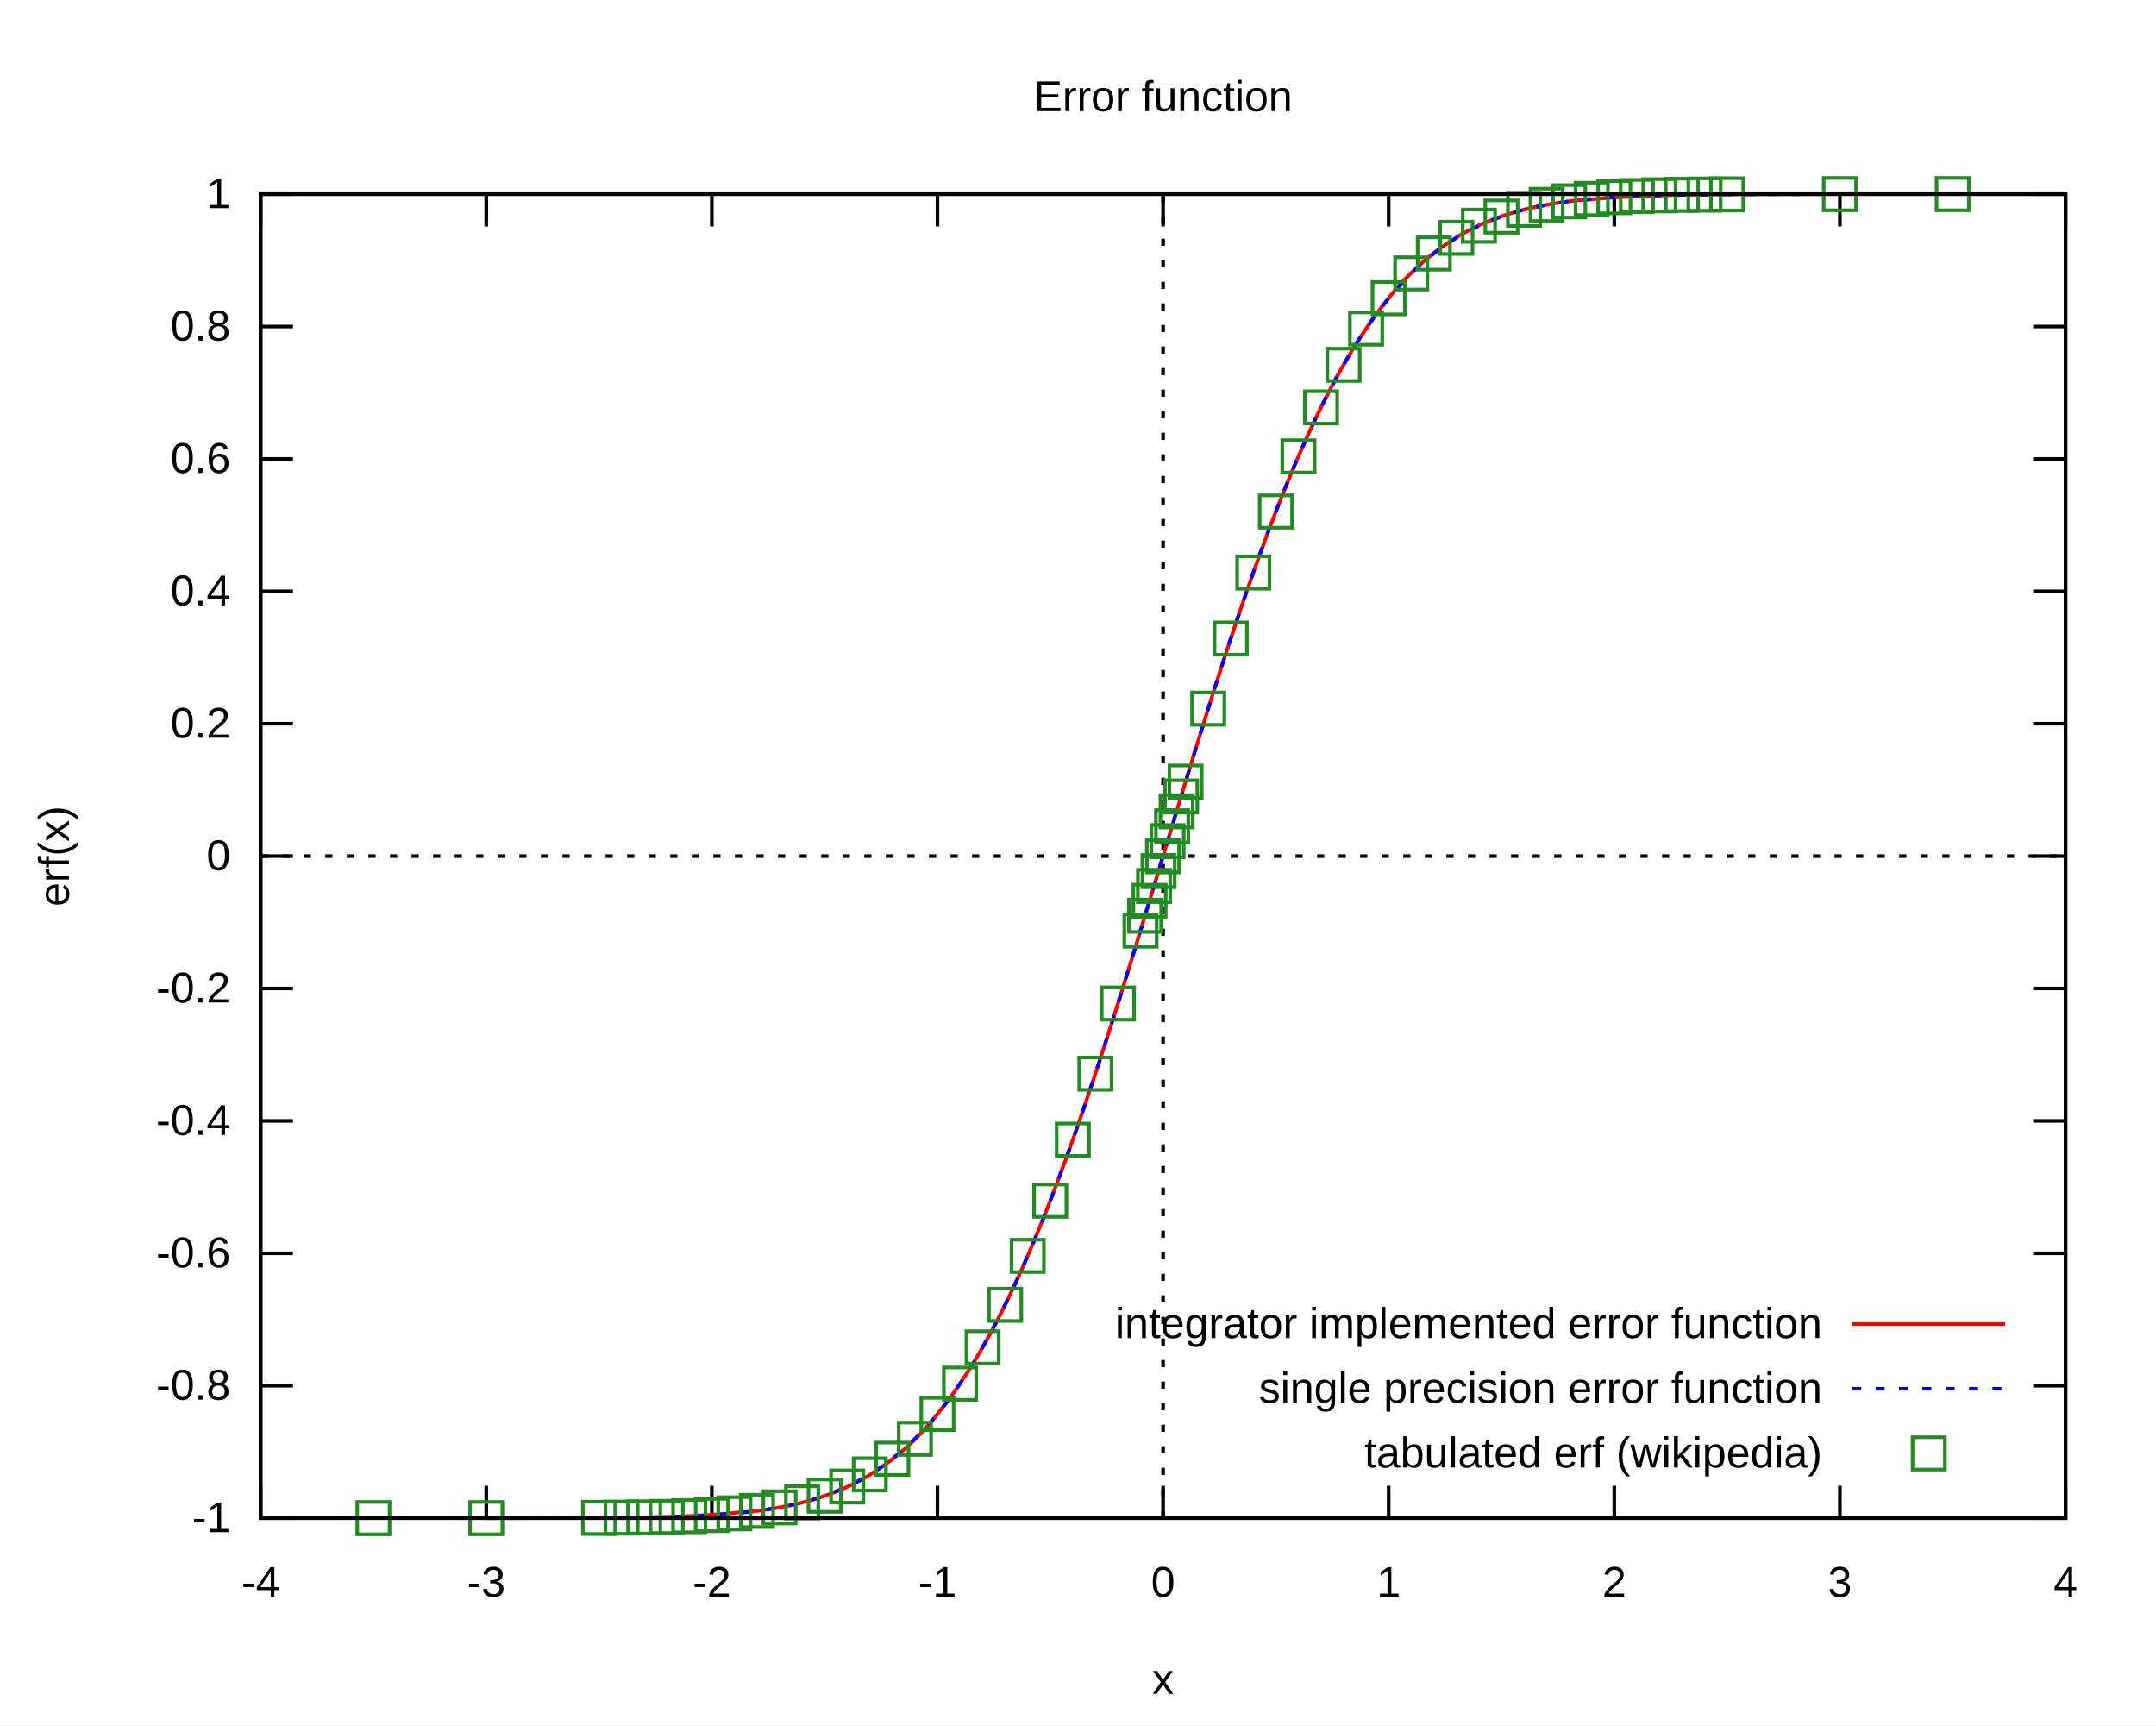
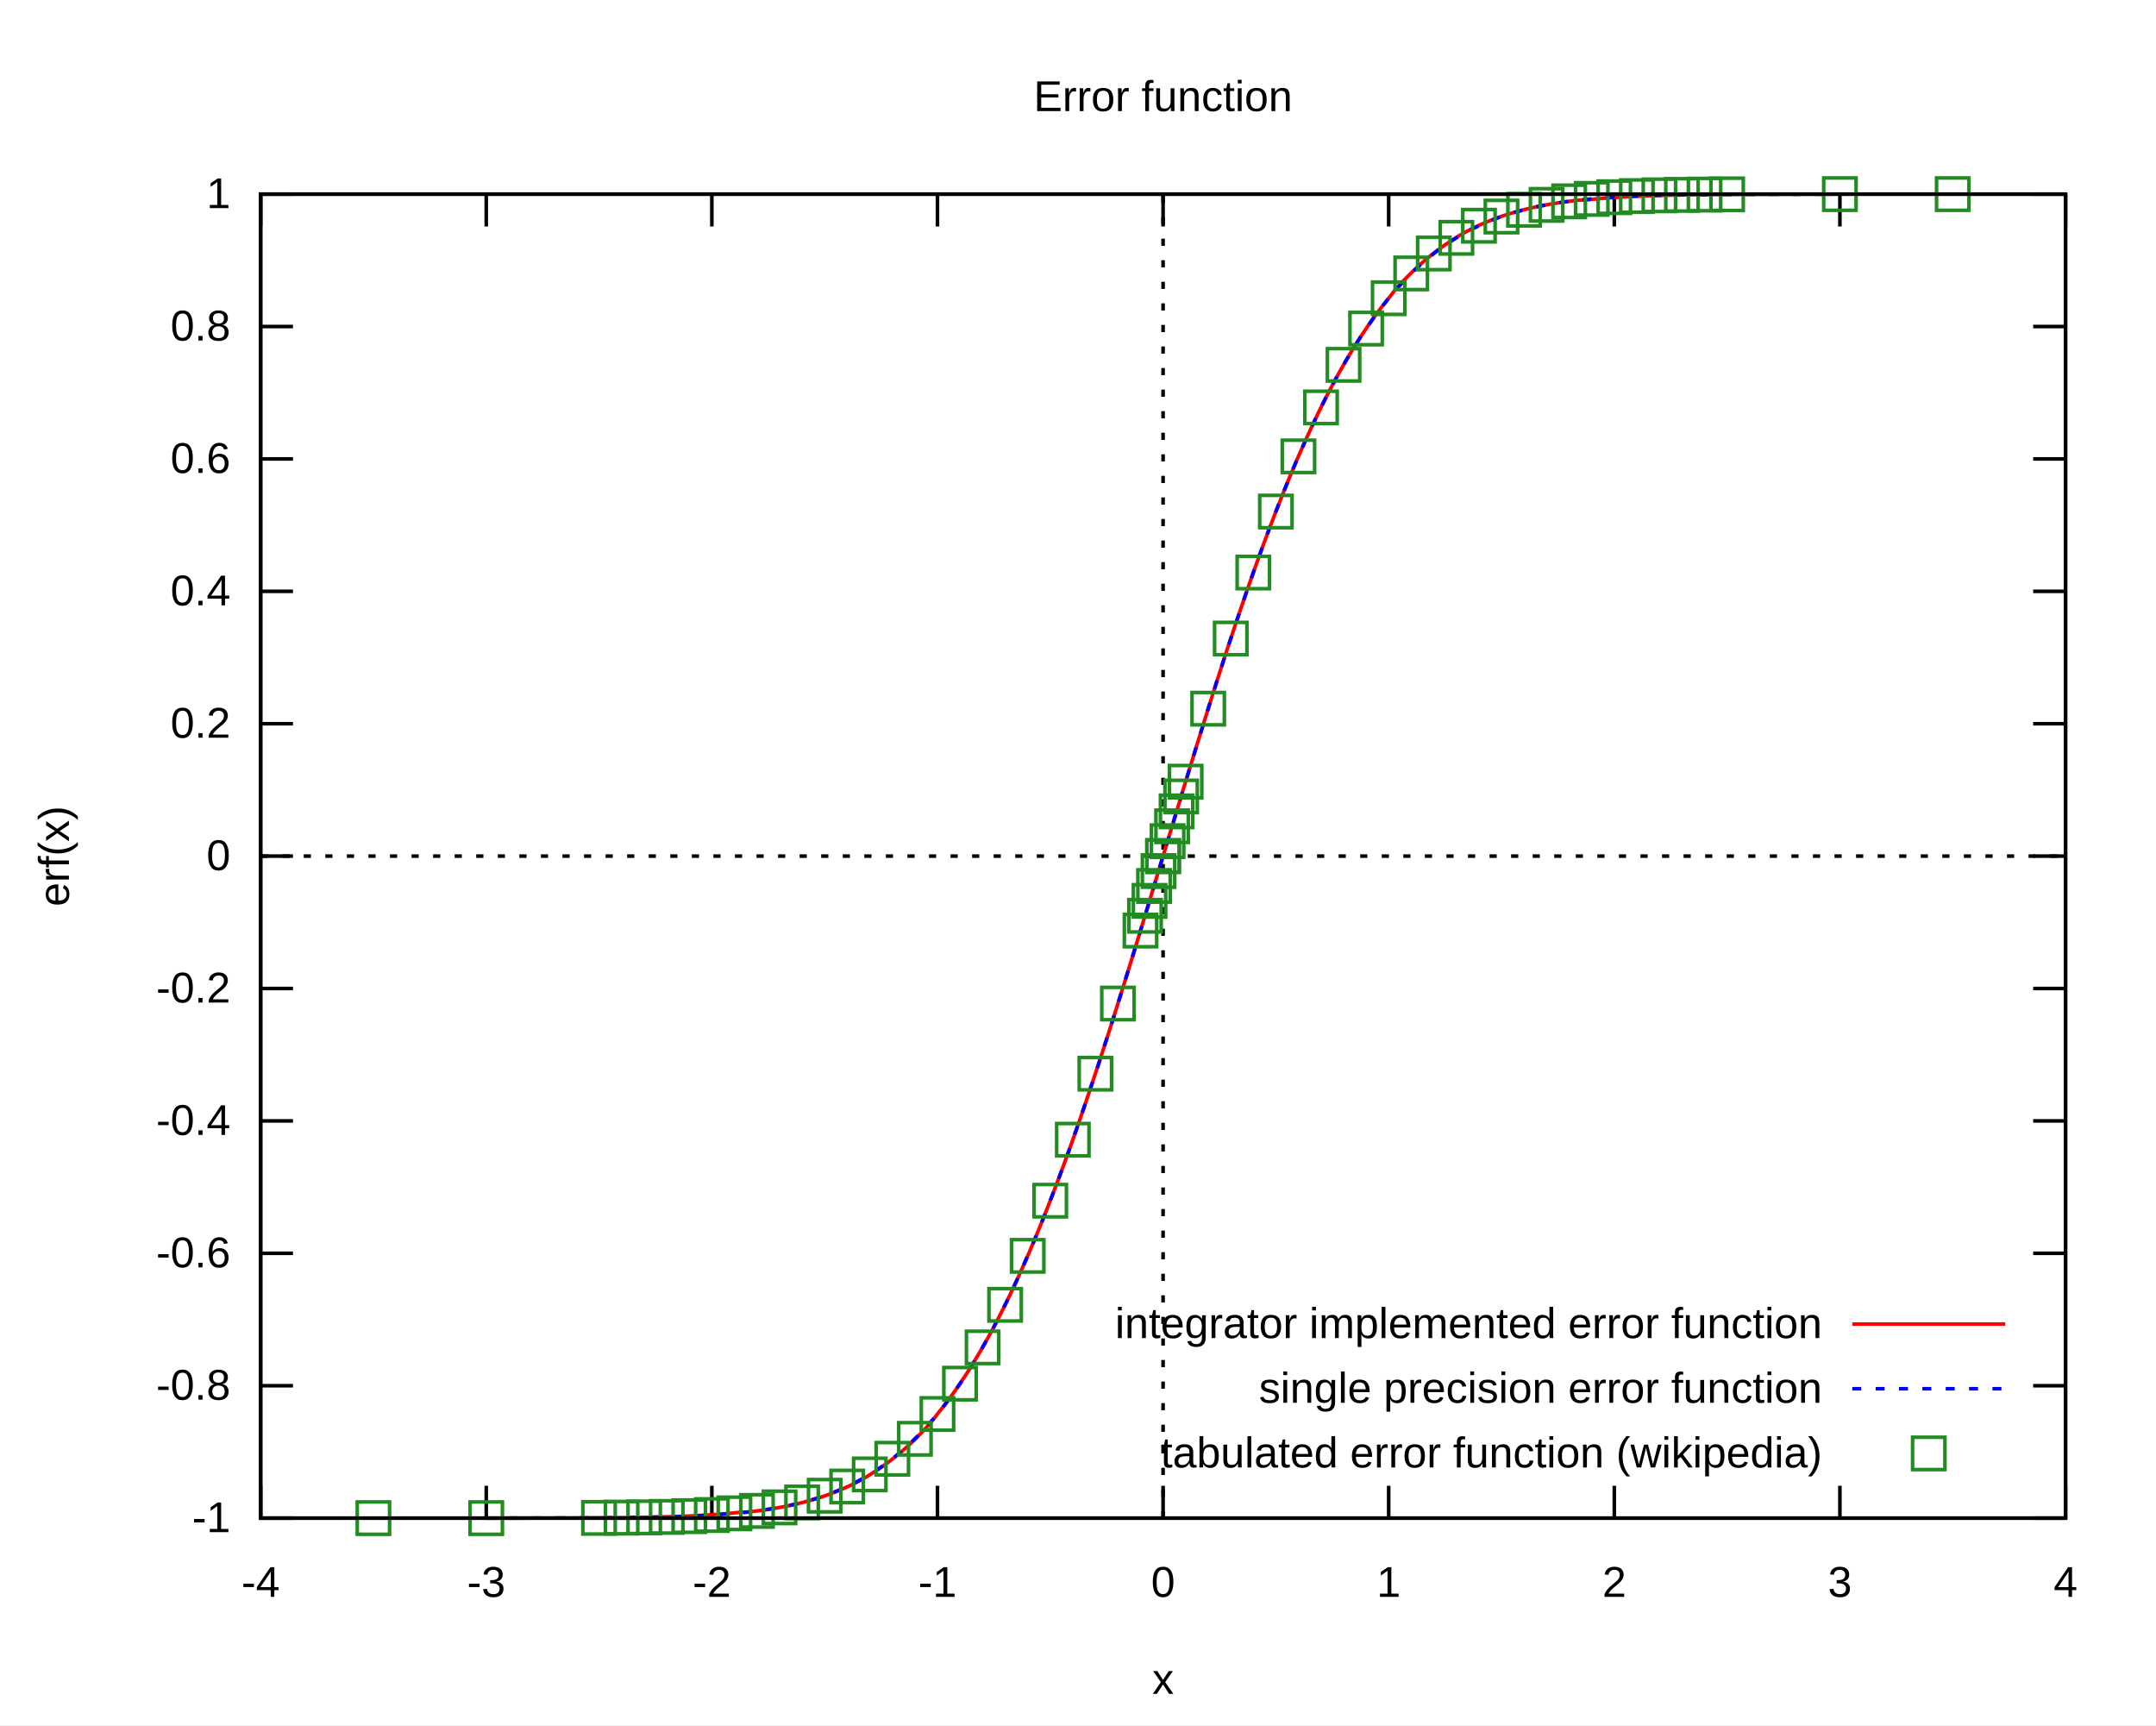
<svg xmlns="http://www.w3.org/2000/svg" xmlns:xlink="http://www.w3.org/1999/xlink" width="600" height="480" viewBox="0 0 600 480">
  <g id="gnuplot_canvas">
    <rect x="0" y="0" width="600" height="480" fill="#ffffff" />
    <defs>
      <circle id="gpDot" r="0.5" stroke-width="0.5" stroke="currentColor" />
      <path id="gpPt0" stroke-width="0.222" stroke="currentColor" d="M-1,0 h2 M0,-1 v2" />
      <path id="gpPt1" stroke-width="0.222" stroke="currentColor" d="M-1,-1 L1,1 M1,-1 L-1,1" />
      <path id="gpPt2" stroke-width="0.222" stroke="currentColor" d="M-1,0 L1,0 M0,-1 L0,1 M-1,-1 L1,1 M-1,1 L1,-1" />
      <rect id="gpPt3" stroke-width="0.222" stroke="currentColor" x="-1" y="-1" width="2" height="2" />
      <rect id="gpPt4" stroke-width="0.222" stroke="currentColor" fill="currentColor" x="-1" y="-1" width="2" height="2" />
      <circle id="gpPt5" stroke-width="0.222" stroke="currentColor" cx="0" cy="0" r="1" />
      <use xlink:href="#gpPt5" id="gpPt6" fill="currentColor" stroke="none" />
      <path id="gpPt7" stroke-width="0.222" stroke="currentColor" d="M0,-1.33 L-1.33,0.67 L1.33,0.67 z" />
      <use xlink:href="#gpPt7" id="gpPt8" fill="currentColor" stroke="none" />
      <use xlink:href="#gpPt7" id="gpPt9" stroke="currentColor" transform="rotate(180)" />
      <use xlink:href="#gpPt9" id="gpPt10" fill="currentColor" stroke="none" />
      <use xlink:href="#gpPt3" id="gpPt11" stroke="currentColor" transform="rotate(45)" />
      <use xlink:href="#gpPt11" id="gpPt12" fill="currentColor" stroke="none" />
      <path id="gpPt13" stroke-width="0.222" stroke="currentColor" d="M0,1.330 L1.265,0.411 L0.782,-1.067 L-0.782,-1.076 L-1.265,0.411 z" />
      <use xlink:href="#gpPt13" id="gpPt14" fill="currentColor" stroke="none" />
      <filter id="textbox" filterUnits="objectBoundingBox" x="0" y="0" height="1" width="1">
        <feFlood flood-color="#FFFFFF" flood-opacity="1" result="bgnd" />
        <feComposite in="SourceGraphic" in2="bgnd" operator="atop" />
      </filter>
      <filter id="greybox" filterUnits="objectBoundingBox" x="0" y="0" height="1" width="1">
        <feFlood flood-color="lightgrey" flood-opacity="1" result="grey" />
        <feComposite in="SourceGraphic" in2="grey" operator="atop" />
      </filter>
    </defs>
    <g fill="none" color="#FFFFFF" stroke="currentColor" stroke-width="1.00" stroke-linecap="butt" stroke-linejoin="miter">
</g>
    <g fill="none" color="black" stroke="currentColor" stroke-width="1.00" stroke-linecap="butt" stroke-linejoin="miter">
      <path stroke="black" d="M72.53,422.40 L81.53,422.40 M574.82,422.40 L565.82,422.40  " />
      <g transform="translate(64.14,426.30)" stroke="none" fill="black" font-family="Arial" font-size="12.00" text-anchor="end">
        <text>
          <tspan font-family="Arial">-1</tspan>
        </text>
      </g>
    </g>
    <g fill="none" color="black" stroke="currentColor" stroke-width="1.00" stroke-linecap="butt" stroke-linejoin="miter">
      <path stroke="black" d="M72.53,385.56 L81.53,385.56 M574.82,385.56 L565.82,385.56  " />
      <g transform="translate(64.14,389.46)" stroke="none" fill="black" font-family="Arial" font-size="12.00" text-anchor="end">
        <text>
          <tspan font-family="Arial">-0.8</tspan>
        </text>
      </g>
    </g>
    <g fill="none" color="black" stroke="currentColor" stroke-width="1.00" stroke-linecap="butt" stroke-linejoin="miter">
      <path stroke="black" d="M72.53,348.72 L81.53,348.72 M574.82,348.72 L565.82,348.72  " />
      <g transform="translate(64.14,352.62)" stroke="none" fill="black" font-family="Arial" font-size="12.00" text-anchor="end">
        <text>
          <tspan font-family="Arial">-0.6</tspan>
        </text>
      </g>
    </g>
    <g fill="none" color="black" stroke="currentColor" stroke-width="1.00" stroke-linecap="butt" stroke-linejoin="miter">
      <path stroke="black" d="M72.53,311.88 L81.53,311.88 M574.82,311.88 L565.82,311.88  " />
      <g transform="translate(64.14,315.78)" stroke="none" fill="black" font-family="Arial" font-size="12.00" text-anchor="end">
        <text>
          <tspan font-family="Arial">-0.4</tspan>
        </text>
      </g>
    </g>
    <g fill="none" color="black" stroke="currentColor" stroke-width="1.00" stroke-linecap="butt" stroke-linejoin="miter">
      <path stroke="black" d="M72.53,275.04 L81.53,275.04 M574.82,275.04 L565.82,275.04  " />
      <g transform="translate(64.14,278.94)" stroke="none" fill="black" font-family="Arial" font-size="12.00" text-anchor="end">
        <text>
          <tspan font-family="Arial">-0.2</tspan>
        </text>
      </g>
    </g>
    <g fill="none" color="black" stroke="currentColor" stroke-width="1.00" stroke-linecap="butt" stroke-linejoin="miter">
      <path stroke="black" d="M72.53,238.20 L81.53,238.20 M574.82,238.20 L565.82,238.20  " />
      <g transform="translate(64.14,242.10)" stroke="none" fill="black" font-family="Arial" font-size="12.00" text-anchor="end">
        <text>
          <tspan font-family="Arial"> 0</tspan>
        </text>
      </g>
    </g>
    <g fill="none" color="black" stroke="currentColor" stroke-width="1.00" stroke-linecap="butt" stroke-linejoin="miter">
      <path stroke="black" d="M72.53,201.37 L81.53,201.37 M574.82,201.37 L565.82,201.37  " />
      <g transform="translate(64.14,205.27)" stroke="none" fill="black" font-family="Arial" font-size="12.00" text-anchor="end">
        <text>
          <tspan font-family="Arial"> 0.2</tspan>
        </text>
      </g>
    </g>
    <g fill="none" color="black" stroke="currentColor" stroke-width="1.00" stroke-linecap="butt" stroke-linejoin="miter">
      <path stroke="black" d="M72.53,164.53 L81.53,164.53 M574.82,164.53 L565.82,164.53  " />
      <g transform="translate(64.14,168.43)" stroke="none" fill="black" font-family="Arial" font-size="12.00" text-anchor="end">
        <text>
          <tspan font-family="Arial"> 0.4</tspan>
        </text>
      </g>
    </g>
    <g fill="none" color="black" stroke="currentColor" stroke-width="1.00" stroke-linecap="butt" stroke-linejoin="miter">
      <path stroke="black" d="M72.53,127.69 L81.53,127.69 M574.82,127.69 L565.82,127.69  " />
      <g transform="translate(64.14,131.59)" stroke="none" fill="black" font-family="Arial" font-size="12.00" text-anchor="end">
        <text>
          <tspan font-family="Arial"> 0.6</tspan>
        </text>
      </g>
    </g>
    <g fill="none" color="black" stroke="currentColor" stroke-width="1.00" stroke-linecap="butt" stroke-linejoin="miter">
      <path stroke="black" d="M72.53,90.85 L81.53,90.85 M574.82,90.85 L565.82,90.85  " />
      <g transform="translate(64.14,94.75)" stroke="none" fill="black" font-family="Arial" font-size="12.00" text-anchor="end">
        <text>
          <tspan font-family="Arial"> 0.8</tspan>
        </text>
      </g>
    </g>
    <g fill="none" color="black" stroke="currentColor" stroke-width="1.00" stroke-linecap="butt" stroke-linejoin="miter">
      <path stroke="black" d="M72.53,54.01 L81.53,54.01 M574.82,54.01 L565.82,54.01  " />
      <g transform="translate(64.14,57.91)" stroke="none" fill="black" font-family="Arial" font-size="12.00" text-anchor="end">
        <text>
          <tspan font-family="Arial"> 1</tspan>
        </text>
      </g>
    </g>
    <g fill="none" color="black" stroke="currentColor" stroke-width="1.00" stroke-linecap="butt" stroke-linejoin="miter">
      <path stroke="black" d="M72.53,422.40 L72.53,413.40 M72.53,54.01 L72.53,63.01  " />
      <g transform="translate(72.53,444.30)" stroke="none" fill="black" font-family="Arial" font-size="12.00" text-anchor="middle">
        <text>
          <tspan font-family="Arial">-4</tspan>
        </text>
      </g>
    </g>
    <g fill="none" color="black" stroke="currentColor" stroke-width="1.00" stroke-linecap="butt" stroke-linejoin="miter">
      <path stroke="black" d="M135.32,422.40 L135.32,413.40 M135.32,54.01 L135.32,63.01  " />
      <g transform="translate(135.32,444.30)" stroke="none" fill="black" font-family="Arial" font-size="12.00" text-anchor="middle">
        <text>
          <tspan font-family="Arial">-3</tspan>
        </text>
      </g>
    </g>
    <g fill="none" color="black" stroke="currentColor" stroke-width="1.00" stroke-linecap="butt" stroke-linejoin="miter">
      <path stroke="black" d="M198.10,422.40 L198.10,413.40 M198.10,54.01 L198.10,63.01  " />
      <g transform="translate(198.10,444.30)" stroke="none" fill="black" font-family="Arial" font-size="12.00" text-anchor="middle">
        <text>
          <tspan font-family="Arial">-2</tspan>
        </text>
      </g>
    </g>
    <g fill="none" color="black" stroke="currentColor" stroke-width="1.00" stroke-linecap="butt" stroke-linejoin="miter">
      <path stroke="black" d="M260.89,422.40 L260.89,413.40 M260.89,54.01 L260.89,63.01  " />
      <g transform="translate(260.89,444.30)" stroke="none" fill="black" font-family="Arial" font-size="12.00" text-anchor="middle">
        <text>
          <tspan font-family="Arial">-1</tspan>
        </text>
      </g>
    </g>
    <g fill="none" color="black" stroke="currentColor" stroke-width="1.00" stroke-linecap="butt" stroke-linejoin="miter">
      <path stroke="black" d="M323.68,422.40 L323.68,413.40 M323.68,54.01 L323.68,63.01  " />
      <g transform="translate(323.68,444.30)" stroke="none" fill="black" font-family="Arial" font-size="12.00" text-anchor="middle">
        <text>
          <tspan font-family="Arial"> 0</tspan>
        </text>
      </g>
    </g>
    <g fill="none" color="black" stroke="currentColor" stroke-width="1.00" stroke-linecap="butt" stroke-linejoin="miter">
      <path stroke="black" d="M386.46,422.40 L386.46,413.40 M386.46,54.01 L386.46,63.01  " />
      <g transform="translate(386.46,444.30)" stroke="none" fill="black" font-family="Arial" font-size="12.00" text-anchor="middle">
        <text>
          <tspan font-family="Arial"> 1</tspan>
        </text>
      </g>
    </g>
    <g fill="none" color="black" stroke="currentColor" stroke-width="1.00" stroke-linecap="butt" stroke-linejoin="miter">
      <path stroke="black" d="M449.25,422.40 L449.25,413.40 M449.25,54.01 L449.25,63.01  " />
      <g transform="translate(449.25,444.30)" stroke="none" fill="black" font-family="Arial" font-size="12.00" text-anchor="middle">
        <text>
          <tspan font-family="Arial"> 2</tspan>
        </text>
      </g>
    </g>
    <g fill="none" color="black" stroke="currentColor" stroke-width="1.00" stroke-linecap="butt" stroke-linejoin="miter">
      <path stroke="black" d="M512.03,422.40 L512.03,413.40 M512.03,54.01 L512.03,63.01  " />
      <g transform="translate(512.03,444.30)" stroke="none" fill="black" font-family="Arial" font-size="12.00" text-anchor="middle">
        <text>
          <tspan font-family="Arial"> 3</tspan>
        </text>
      </g>
    </g>
    <g fill="none" color="black" stroke="currentColor" stroke-width="1.00" stroke-linecap="butt" stroke-linejoin="miter">
      <path stroke="black" d="M574.82,422.40 L574.82,413.40 M574.82,54.01 L574.82,63.01  " />
      <g transform="translate(574.82,444.30)" stroke="none" fill="black" font-family="Arial" font-size="12.00" text-anchor="middle">
        <text>
          <tspan font-family="Arial"> 4</tspan>
        </text>
      </g>
    </g>
    <g fill="none" color="black" stroke="currentColor" stroke-width="1.00" stroke-linecap="butt" stroke-linejoin="miter">
</g>
    <g fill="none" color="gray" stroke="currentColor" stroke-width="1.00" stroke-linecap="butt" stroke-linejoin="miter">
      <path stroke="black" stroke-dasharray="2,4" d="M72.53,238.20 L574.82,238.20  " />
    </g>
    <g fill="none" color="gray" stroke="currentColor" stroke-width="1.00" stroke-linecap="butt" stroke-linejoin="miter">
      <path stroke="black" stroke-dasharray="2,4" d="M323.68,422.40 L323.68,54.01  " />
    </g>
    <g fill="none" color="black" stroke="currentColor" stroke-width="1.00" stroke-linecap="butt" stroke-linejoin="miter">
      <path stroke="black" d="M72.53,54.01 L72.53,422.40 L574.82,422.40 L574.82,54.01 L72.53,54.01 Z  " />
    </g>
    <g fill="none" color="black" stroke="currentColor" stroke-width="1.00" stroke-linecap="butt" stroke-linejoin="miter">
      <g transform="translate(19.18,238.21) rotate(270)" stroke="none" fill="black" font-family="Arial" font-size="12.00" text-anchor="middle">
        <text>
          <tspan font-family="Arial">erf(x)</tspan>
        </text>
      </g>
    </g>
    <g fill="none" color="black" stroke="currentColor" stroke-width="1.00" stroke-linecap="butt" stroke-linejoin="miter">
      <g transform="translate(323.67,471.30)" stroke="none" fill="black" font-family="Arial" font-size="12.00" text-anchor="middle">
        <text>
          <tspan font-family="Arial">x</tspan>
        </text>
      </g>
    </g>
    <g fill="none" color="black" stroke="currentColor" stroke-width="1.00" stroke-linecap="butt" stroke-linejoin="miter">
</g>
    <g id="gnuplot_plot_1">
      <g fill="none" color="black" stroke="currentColor" stroke-width="1.00" stroke-linecap="butt" stroke-linejoin="miter">
        <g transform="translate(507.09,372.30)" stroke="none" fill="black" font-family="Arial" font-size="12.00" text-anchor="end">
          <text>
            <tspan font-family="Arial">integrator implemented error function</tspan>
          </text>
        </g>
      </g>
      <g fill="none" color="black" stroke="currentColor" stroke-width="1.00" stroke-linecap="butt" stroke-linejoin="miter">
        <path stroke="rgb(255,   0,   0)" d="M515.48,368.40 L558.04,368.40 M135.32,422.40 L137.28,422.40 L139.24,422.39 L141.20,422.39 L143.16,422.39 L145.13,422.39   L147.09,422.39 L149.05,422.38 L151.01,422.38 L152.97,422.38 L154.94,422.37 L156.90,422.37 L158.86,422.36 L160.82,422.35   L162.79,422.35 L164.75,422.33 L166.71,422.32 L168.67,422.31 L170.63,422.29 L172.60,422.27 L174.56,422.25 L176.52,422.22   L178.48,422.19 L180.44,422.15 L182.41,422.11 L184.37,422.06 L186.33,422.01 L188.29,421.95 L190.25,421.87 L192.22,421.79   L194.18,421.69 L196.14,421.58 L198.10,421.46 L200.06,421.32 L202.03,421.16 L203.99,420.98 L205.95,420.78 L207.91,420.73   L209.87,420.50 L211.84,420.25 L213.80,419.96 L215.76,419.64 L217.72,419.29 L219.69,418.90 L221.65,418.46 L223.61,417.98   L225.57,417.45 L227.53,416.86 L229.50,416.22 L231.46,415.51 L233.42,414.73 L235.38,413.89 L237.34,412.96 L239.31,411.95   L241.27,410.85 L243.23,409.59 L245.19,408.29 L247.15,406.89 L249.12,405.37 L251.08,403.74 L253.04,401.99 L255.00,400.11   L256.96,398.10 L258.93,395.95 L260.89,393.43 L262.85,390.97 L264.81,388.35 L266.77,385.56 L268.74,382.62 L270.70,379.52   L272.66,376.25 L274.62,372.81 L276.59,369.19 L278.55,365.41 L280.51,361.45 L282.47,357.31 L284.43,353.00 L286.40,348.52   L288.36,343.87 L290.32,339.06 L292.28,334.07 L294.24,328.94 L296.21,323.65 L298.17,318.21 L300.13,312.64 L302.09,306.93   L304.05,301.10 L306.02,295.15 L307.98,289.10 L309.94,282.96 L311.90,276.72 L313.86,270.42 L315.83,264.05 L317.79,257.63   L319.75,251.18 L321.71,244.70 L323.68,238.20 L325.64,231.71 L327.60,225.23 L329.56,218.78 L331.52,212.36 L333.49,205.99   L335.45,199.69 L337.41,193.45 L339.37,187.31 L341.33,181.26 L343.30,175.31 L345.26,169.48 L347.22,163.77 L349.18,158.20   L351.14,152.76 L353.11,147.47 L355.07,142.34 L357.03,137.35 L358.99,132.54 L360.95,127.89 L362.92,123.41 L364.88,119.10   L366.84,114.96 L368.80,111.00 L370.76,107.22 L372.73,103.60 L374.69,100.16 L376.65,96.89 L378.61,93.79 L380.58,90.85   L382.54,88.06 L384.50,85.44 L386.46,82.98 L388.42,80.46 L390.39,78.31 L392.35,76.30 L394.31,74.42 L396.27,72.67   L398.23,71.04 L400.20,69.52 L402.16,68.12 L404.12,66.82 L406.08,65.56 L408.04,64.46 L410.01,63.45 L411.97,62.52   L413.93,61.68 L415.89,60.90 L417.85,60.19 L419.82,59.55 L421.78,58.96 L423.74,58.43 L425.70,57.95 L427.66,57.51   L429.63,57.12 L431.59,56.77 L433.55,56.45 L435.51,56.16 L437.48,55.91 L439.44,55.68 L441.40,55.63 L443.36,55.43   L445.32,55.25 L447.29,55.09 L449.25,54.95 L451.21,54.83 L453.17,54.72 L455.13,54.62 L457.10,54.54 L459.06,54.46   L461.02,54.40 L462.98,54.35 L464.94,54.30 L466.91,54.26 L468.87,54.22 L470.83,54.19 L472.79,54.16 L474.75,54.14   L476.72,54.12 L478.68,54.10 L480.64,54.09 L482.60,54.08 L484.56,54.06 L486.53,54.06 L488.49,54.05 L490.45,54.04   L492.41,54.04 L494.38,54.03 L496.34,54.03 L498.30,54.03 L500.26,54.02 L502.22,54.02 L504.19,54.02 L506.15,54.02   L508.11,54.02 L510.07,54.01  " />
      </g>
    </g>
    <g id="gnuplot_plot_2">
      <g fill="none" color="black" stroke="currentColor" stroke-width="1.00" stroke-linecap="butt" stroke-linejoin="miter">
        <g transform="translate(507.09,390.30)" stroke="none" fill="black" font-family="Arial" font-size="12.00" text-anchor="end">
          <text>
            <tspan font-family="Arial">single precision error function</tspan>
          </text>
        </g>
      </g>
      <g fill="none" color="black" stroke="currentColor" stroke-width="1.00" stroke-linecap="butt" stroke-linejoin="miter">
        <path stroke="rgb(  0,   0, 255)" stroke-dasharray="2.5,4.0" d="M515.48,386.40 L558.04,386.40 M135.32,422.40 L137.28,422.40 L139.24,422.39 L141.20,422.39 L143.16,422.39 L145.13,422.39   L147.09,422.39 L149.05,422.38 L151.01,422.38 L152.97,422.38 L154.94,422.37 L156.90,422.37 L158.86,422.36 L160.82,422.35   L162.79,422.35 L164.75,422.34 L166.71,422.33 L168.67,422.31 L170.63,422.30 L172.60,422.28 L174.56,422.26 L176.52,422.23   L178.48,422.20 L180.44,422.17 L182.41,422.13 L184.37,422.09 L186.33,422.04 L188.29,421.98 L190.25,421.91 L192.22,421.84   L194.18,421.75 L196.14,421.65 L198.10,421.54 L200.06,421.41 L202.03,421.27 L203.99,421.11 L205.95,420.92 L207.91,420.72   L209.87,420.49 L211.84,420.23 L213.80,419.94 L215.76,419.62 L217.72,419.27 L219.69,418.87 L221.65,418.43 L223.61,417.94   L225.57,417.40 L227.53,416.81 L229.50,416.16 L231.46,415.44 L233.42,414.65 L235.38,413.79 L237.34,412.85 L239.31,411.83   L241.27,410.72 L243.23,409.51 L245.19,408.20 L247.15,406.78 L249.12,405.26 L251.08,403.61 L253.04,401.84 L255.00,399.94   L256.96,397.91 L258.93,395.74 L260.89,393.43 L262.85,390.96 L264.81,388.34 L266.77,385.57 L268.74,382.63 L270.70,379.52   L272.66,376.25 L274.62,372.81 L276.59,369.20 L278.55,365.41 L280.51,361.45 L282.47,357.31 L284.43,353.00 L286.40,348.52   L288.36,343.87 L290.32,339.06 L292.28,334.08 L294.24,328.94 L296.21,323.65 L298.17,318.22 L300.13,312.64 L302.09,306.93   L304.05,301.10 L306.02,295.16 L307.98,289.10 L309.94,282.96 L311.90,276.72 L313.86,270.42 L315.83,264.05 L317.79,257.63   L319.75,251.18 L321.71,244.70 L323.68,238.20 L325.64,231.71 L327.60,225.23 L329.56,218.78 L331.52,212.36 L333.49,205.99   L335.45,199.69 L337.41,193.45 L339.37,187.31 L341.33,181.25 L343.30,175.31 L345.26,169.48 L347.22,163.77 L349.18,158.19   L351.14,152.76 L353.11,147.47 L355.07,142.33 L357.03,137.35 L358.99,132.54 L360.95,127.89 L362.92,123.41 L364.88,119.10   L366.84,114.96 L368.80,111.00 L370.76,107.21 L372.73,103.60 L374.69,100.16 L376.65,96.89 L378.61,93.78 L380.58,90.84   L382.54,88.07 L384.50,85.45 L386.46,82.98 L388.42,80.67 L390.39,78.50 L392.35,76.47 L394.31,74.57 L396.27,72.80   L398.23,71.15 L400.20,69.63 L402.16,68.21 L404.12,66.90 L406.08,65.69 L408.04,64.58 L410.01,63.56 L411.97,62.62   L413.93,61.76 L415.89,60.97 L417.85,60.25 L419.82,59.60 L421.78,59.01 L423.74,58.47 L425.70,57.98 L427.66,57.54   L429.63,57.14 L431.59,56.79 L433.55,56.47 L435.51,56.18 L437.48,55.92 L439.44,55.69 L441.40,55.49 L443.36,55.30   L445.32,55.14 L447.29,55.00 L449.25,54.87 L451.21,54.76 L453.17,54.66 L455.13,54.57 L457.10,54.50 L459.06,54.43   L461.02,54.37 L462.98,54.32 L464.94,54.28 L466.91,54.24 L468.87,54.21 L470.83,54.18 L472.79,54.15 L474.75,54.13   L476.72,54.11 L478.68,54.10 L480.64,54.08 L482.60,54.07 L484.56,54.06 L486.53,54.06 L488.49,54.05 L490.45,54.04   L492.41,54.04 L494.38,54.03 L496.34,54.03 L498.30,54.03 L500.26,54.02 L502.22,54.02 L504.19,54.02 L506.15,54.02   L508.11,54.02 L510.07,54.01  " />
      </g>
    </g>
    <g id="gnuplot_plot_3">
      <g fill="none" color="black" stroke="currentColor" stroke-width="1.00" stroke-linecap="butt" stroke-linejoin="miter">
        <g transform="translate(507.09,408.30)" stroke="none" fill="black" font-family="Arial" font-size="12.00" text-anchor="end">
          <text>
-             <tspan font-family="Arial">tabulated erf (wikipedia)</tspan>
+             <tspan font-family="Arial">tabulated error function (wikipedia)</tspan>
          </text>
        </g>
      </g>
      <g fill="none" color="black" stroke="currentColor" stroke-width="1.00" stroke-linecap="butt" stroke-linejoin="miter">
        <use xlink:href="#gpPt3" transform="translate(323.68,238.20) scale(4.50)" color="rgb( 34, 139,  34)" />
        <use xlink:href="#gpPt3" transform="translate(324.93,234.05) scale(4.50)" color="rgb( 34, 139,  34)" />
        <use xlink:href="#gpPt3" transform="translate(326.19,229.90) scale(4.50)" color="rgb( 34, 139,  34)" />
        <use xlink:href="#gpPt3" transform="translate(327.44,225.75) scale(4.50)" color="rgb( 34, 139,  34)" />
        <use xlink:href="#gpPt3" transform="translate(328.70,221.61) scale(4.50)" color="rgb( 34, 139,  34)" />
        <use xlink:href="#gpPt3" transform="translate(329.95,217.49) scale(4.50)" color="rgb( 34, 139,  34)" />
        <use xlink:href="#gpPt3" transform="translate(336.23,197.18) scale(4.50)" color="rgb( 34, 139,  34)" />
        <use xlink:href="#gpPt3" transform="translate(342.51,177.67) scale(4.50)" color="rgb( 34, 139,  34)" />
        <use xlink:href="#gpPt3" transform="translate(348.79,159.30) scale(4.50)" color="rgb( 34, 139,  34)" />
        <use xlink:href="#gpPt3" transform="translate(355.07,142.33) scale(4.50)" color="rgb( 34, 139,  34)" />
        <use xlink:href="#gpPt3" transform="translate(361.35,126.98) scale(4.50)" color="rgb( 34, 139,  34)" />
        <use xlink:href="#gpPt3" transform="translate(367.63,113.36) scale(4.50)" color="rgb( 34, 139,  34)" />
        <use xlink:href="#gpPt3" transform="translate(373.90,101.51) scale(4.50)" color="rgb( 34, 139,  34)" />
        <use xlink:href="#gpPt3" transform="translate(380.18,91.42) scale(4.50)" color="rgb( 34, 139,  34)" />
        <use xlink:href="#gpPt3" transform="translate(386.46,82.98) scale(4.50)" color="rgb( 34, 139,  34)" />
        <use xlink:href="#gpPt3" transform="translate(392.74,76.08) scale(4.50)" color="rgb( 34, 139,  34)" />
        <use xlink:href="#gpPt3" transform="translate(399.02,70.53) scale(4.50)" color="rgb( 34, 139,  34)" />
        <use xlink:href="#gpPt3" transform="translate(405.30,66.17) scale(4.50)" color="rgb( 34, 139,  34)" />
        <use xlink:href="#gpPt3" transform="translate(411.58,62.80) scale(4.50)" color="rgb( 34, 139,  34)" />
        <use xlink:href="#gpPt3" transform="translate(417.85,60.25) scale(4.50)" color="rgb( 34, 139,  34)" />
        <use xlink:href="#gpPt3" transform="translate(424.13,58.37) scale(4.50)" color="rgb( 34, 139,  34)" />
        <use xlink:href="#gpPt3" transform="translate(430.41,57.00) scale(4.50)" color="rgb( 34, 139,  34)" />
        <use xlink:href="#gpPt3" transform="translate(436.69,56.02) scale(4.50)" color="rgb( 34, 139,  34)" />
        <use xlink:href="#gpPt3" transform="translate(442.97,55.34) scale(4.50)" color="rgb( 34, 139,  34)" />
        <use xlink:href="#gpPt3" transform="translate(449.25,54.87) scale(4.50)" color="rgb( 34, 139,  34)" />
        <use xlink:href="#gpPt3" transform="translate(455.53,54.56) scale(4.50)" color="rgb( 34, 139,  34)" />
        <use xlink:href="#gpPt3" transform="translate(461.80,54.35) scale(4.50)" color="rgb( 34, 139,  34)" />
        <use xlink:href="#gpPt3" transform="translate(468.08,54.22) scale(4.50)" color="rgb( 34, 139,  34)" />
        <use xlink:href="#gpPt3" transform="translate(474.36,54.14) scale(4.50)" color="rgb( 34, 139,  34)" />
        <use xlink:href="#gpPt3" transform="translate(480.64,54.08) scale(4.50)" color="rgb( 34, 139,  34)" />
        <use xlink:href="#gpPt3" transform="translate(512.03,54.01) scale(4.50)" color="rgb( 34, 139,  34)" />
        <use xlink:href="#gpPt3" transform="translate(543.43,54.01) scale(4.50)" color="rgb( 34, 139,  34)" />
        <use xlink:href="#gpPt3" transform="translate(536.76,404.40) scale(4.50)" color="rgb( 34, 139,  34)" />
      </g>
    </g>
    <g id="gnuplot_plot_4">
      <g fill="none" color="black" stroke="currentColor" stroke-width="1.00" stroke-linecap="butt" stroke-linejoin="miter">
        <use xlink:href="#gpPt3" transform="translate(323.68,238.20) scale(4.50)" color="rgb( 34, 139,  34)" />
        <use xlink:href="#gpPt3" transform="translate(322.42,242.36) scale(4.50)" color="rgb( 34, 139,  34)" />
        <use xlink:href="#gpPt3" transform="translate(321.16,246.51) scale(4.50)" color="rgb( 34, 139,  34)" />
        <use xlink:href="#gpPt3" transform="translate(319.91,250.66) scale(4.50)" color="rgb( 34, 139,  34)" />
        <use xlink:href="#gpPt3" transform="translate(318.65,254.80) scale(4.50)" color="rgb( 34, 139,  34)" />
        <use xlink:href="#gpPt3" transform="translate(317.40,258.92) scale(4.50)" color="rgb( 34, 139,  34)" />
        <use xlink:href="#gpPt3" transform="translate(311.12,279.23) scale(4.50)" color="rgb( 34, 139,  34)" />
        <use xlink:href="#gpPt3" transform="translate(304.84,298.74) scale(4.50)" color="rgb( 34, 139,  34)" />
        <use xlink:href="#gpPt3" transform="translate(298.56,317.11) scale(4.50)" color="rgb( 34, 139,  34)" />
        <use xlink:href="#gpPt3" transform="translate(292.28,334.08) scale(4.50)" color="rgb( 34, 139,  34)" />
        <use xlink:href="#gpPt3" transform="translate(286.00,349.43) scale(4.50)" color="rgb( 34, 139,  34)" />
        <use xlink:href="#gpPt3" transform="translate(279.72,363.05) scale(4.50)" color="rgb( 34, 139,  34)" />
        <use xlink:href="#gpPt3" transform="translate(273.45,374.90) scale(4.50)" color="rgb( 34, 139,  34)" />
        <use xlink:href="#gpPt3" transform="translate(267.17,384.99) scale(4.50)" color="rgb( 34, 139,  34)" />
        <use xlink:href="#gpPt3" transform="translate(260.89,393.43) scale(4.50)" color="rgb( 34, 139,  34)" />
        <use xlink:href="#gpPt3" transform="translate(254.61,400.33) scale(4.50)" color="rgb( 34, 139,  34)" />
        <use xlink:href="#gpPt3" transform="translate(248.33,405.88) scale(4.50)" color="rgb( 34, 139,  34)" />
        <use xlink:href="#gpPt3" transform="translate(242.05,410.24) scale(4.50)" color="rgb( 34, 139,  34)" />
        <use xlink:href="#gpPt3" transform="translate(235.77,413.61) scale(4.50)" color="rgb( 34, 139,  34)" />
        <use xlink:href="#gpPt3" transform="translate(229.50,416.16) scale(4.50)" color="rgb( 34, 139,  34)" />
        <use xlink:href="#gpPt3" transform="translate(223.22,418.04) scale(4.50)" color="rgb( 34, 139,  34)" />
        <use xlink:href="#gpPt3" transform="translate(216.94,419.41) scale(4.50)" color="rgb( 34, 139,  34)" />
        <use xlink:href="#gpPt3" transform="translate(210.66,420.39) scale(4.50)" color="rgb( 34, 139,  34)" />
        <use xlink:href="#gpPt3" transform="translate(204.38,421.07) scale(4.50)" color="rgb( 34, 139,  34)" />
        <use xlink:href="#gpPt3" transform="translate(198.10,421.54) scale(4.50)" color="rgb( 34, 139,  34)" />
        <use xlink:href="#gpPt3" transform="translate(191.82,421.85) scale(4.50)" color="rgb( 34, 139,  34)" />
        <use xlink:href="#gpPt3" transform="translate(185.55,422.06) scale(4.50)" color="rgb( 34, 139,  34)" />
        <use xlink:href="#gpPt3" transform="translate(179.27,422.19) scale(4.50)" color="rgb( 34, 139,  34)" />
        <use xlink:href="#gpPt3" transform="translate(172.99,422.27) scale(4.50)" color="rgb( 34, 139,  34)" />
        <use xlink:href="#gpPt3" transform="translate(166.71,422.33) scale(4.50)" color="rgb( 34, 139,  34)" />
        <use xlink:href="#gpPt3" transform="translate(135.32,422.40) scale(4.50)" color="rgb( 34, 139,  34)" />
        <use xlink:href="#gpPt3" transform="translate(103.92,422.40) scale(4.50)" color="rgb( 34, 139,  34)" />
      </g>
    </g>
    <g fill="none" color="#FFFFFF" stroke="rgb( 34, 139,  34)" stroke-width="2.00" stroke-linecap="butt" stroke-linejoin="miter">
</g>
    <g fill="none" color="black" stroke="currentColor" stroke-width="2.00" stroke-linecap="butt" stroke-linejoin="miter">
</g>
    <g fill="none" color="black" stroke="black" stroke-width="1.00" stroke-linecap="butt" stroke-linejoin="miter">
</g>
    <g fill="none" color="black" stroke="currentColor" stroke-width="1.00" stroke-linecap="butt" stroke-linejoin="miter">
      <path stroke="black" d="M72.53,54.01 L72.53,422.40 L574.82,422.40 L574.82,54.01 L72.53,54.01 Z  " />
    </g>
    <g fill="none" color="black" stroke="currentColor" stroke-width="1.00" stroke-linecap="butt" stroke-linejoin="miter">
      <g transform="translate(323.67,30.91)" stroke="none" fill="black" font-family="Arial" font-size="12.00" text-anchor="middle">
        <text>
          <tspan font-family="Arial">Error function</tspan>
        </text>
      </g>
    </g>
    <g fill="none" color="black" stroke="currentColor" stroke-width="1.00" stroke-linecap="butt" stroke-linejoin="miter">
</g>
  </g>
</svg>
